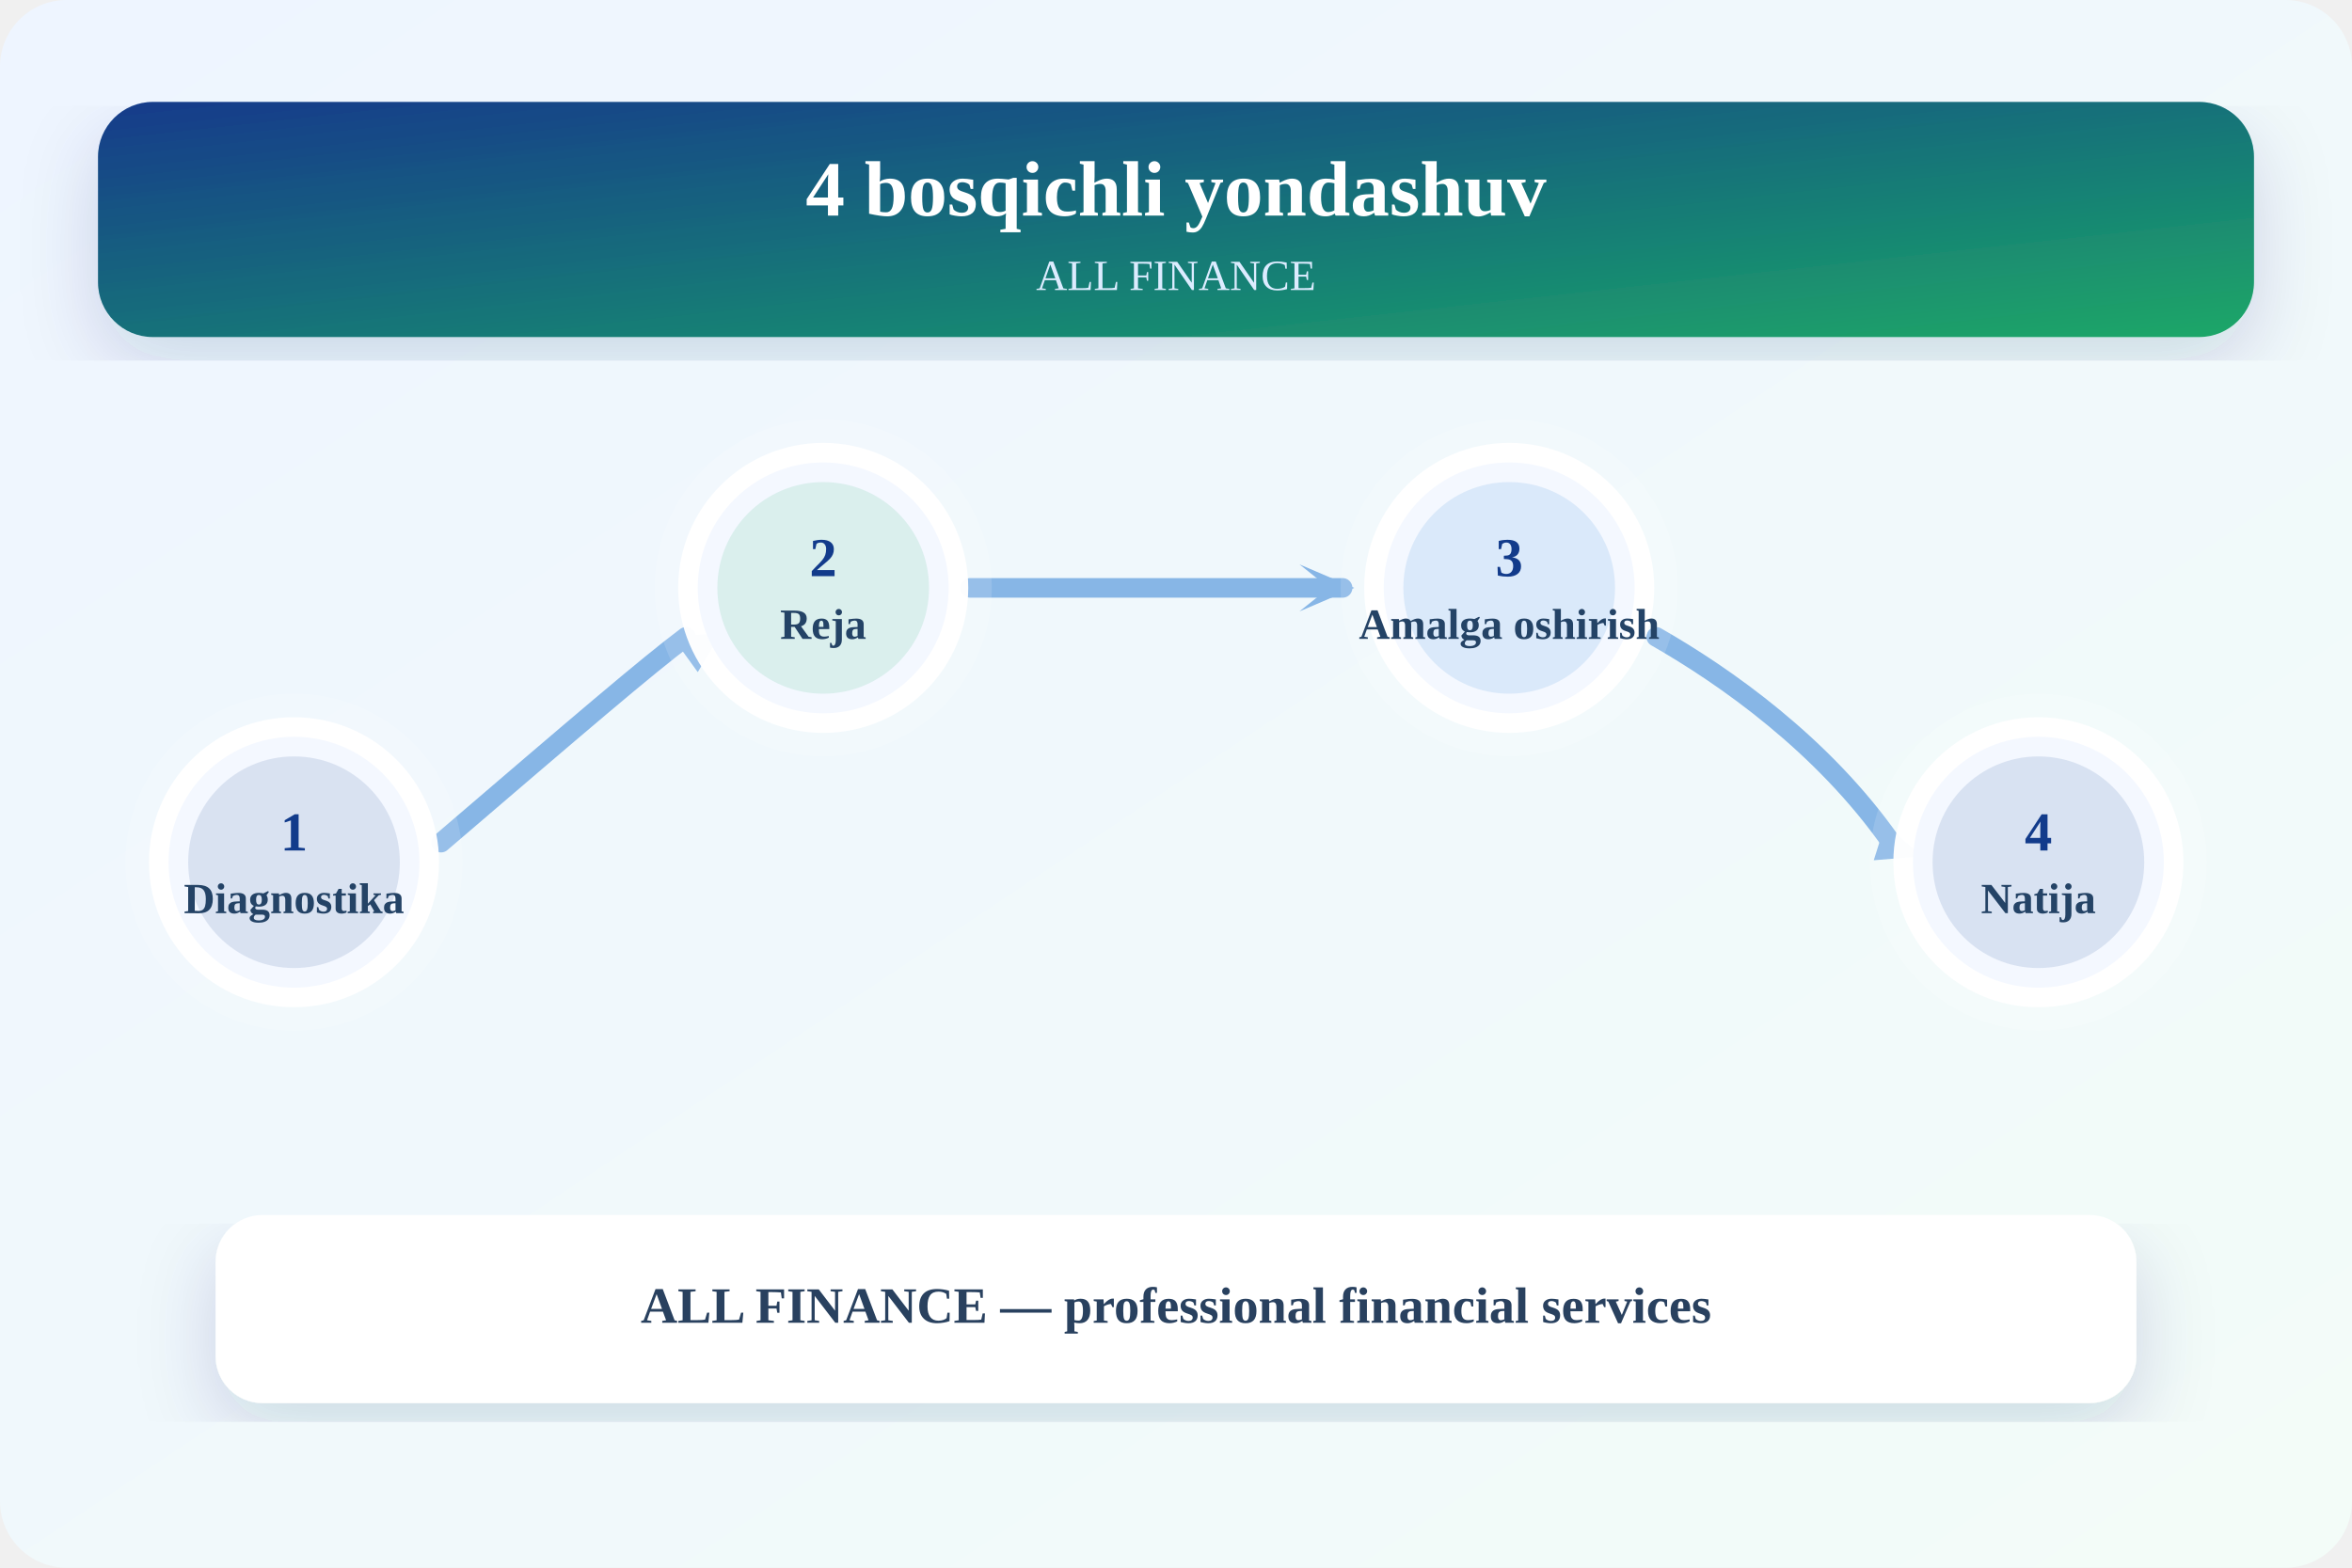
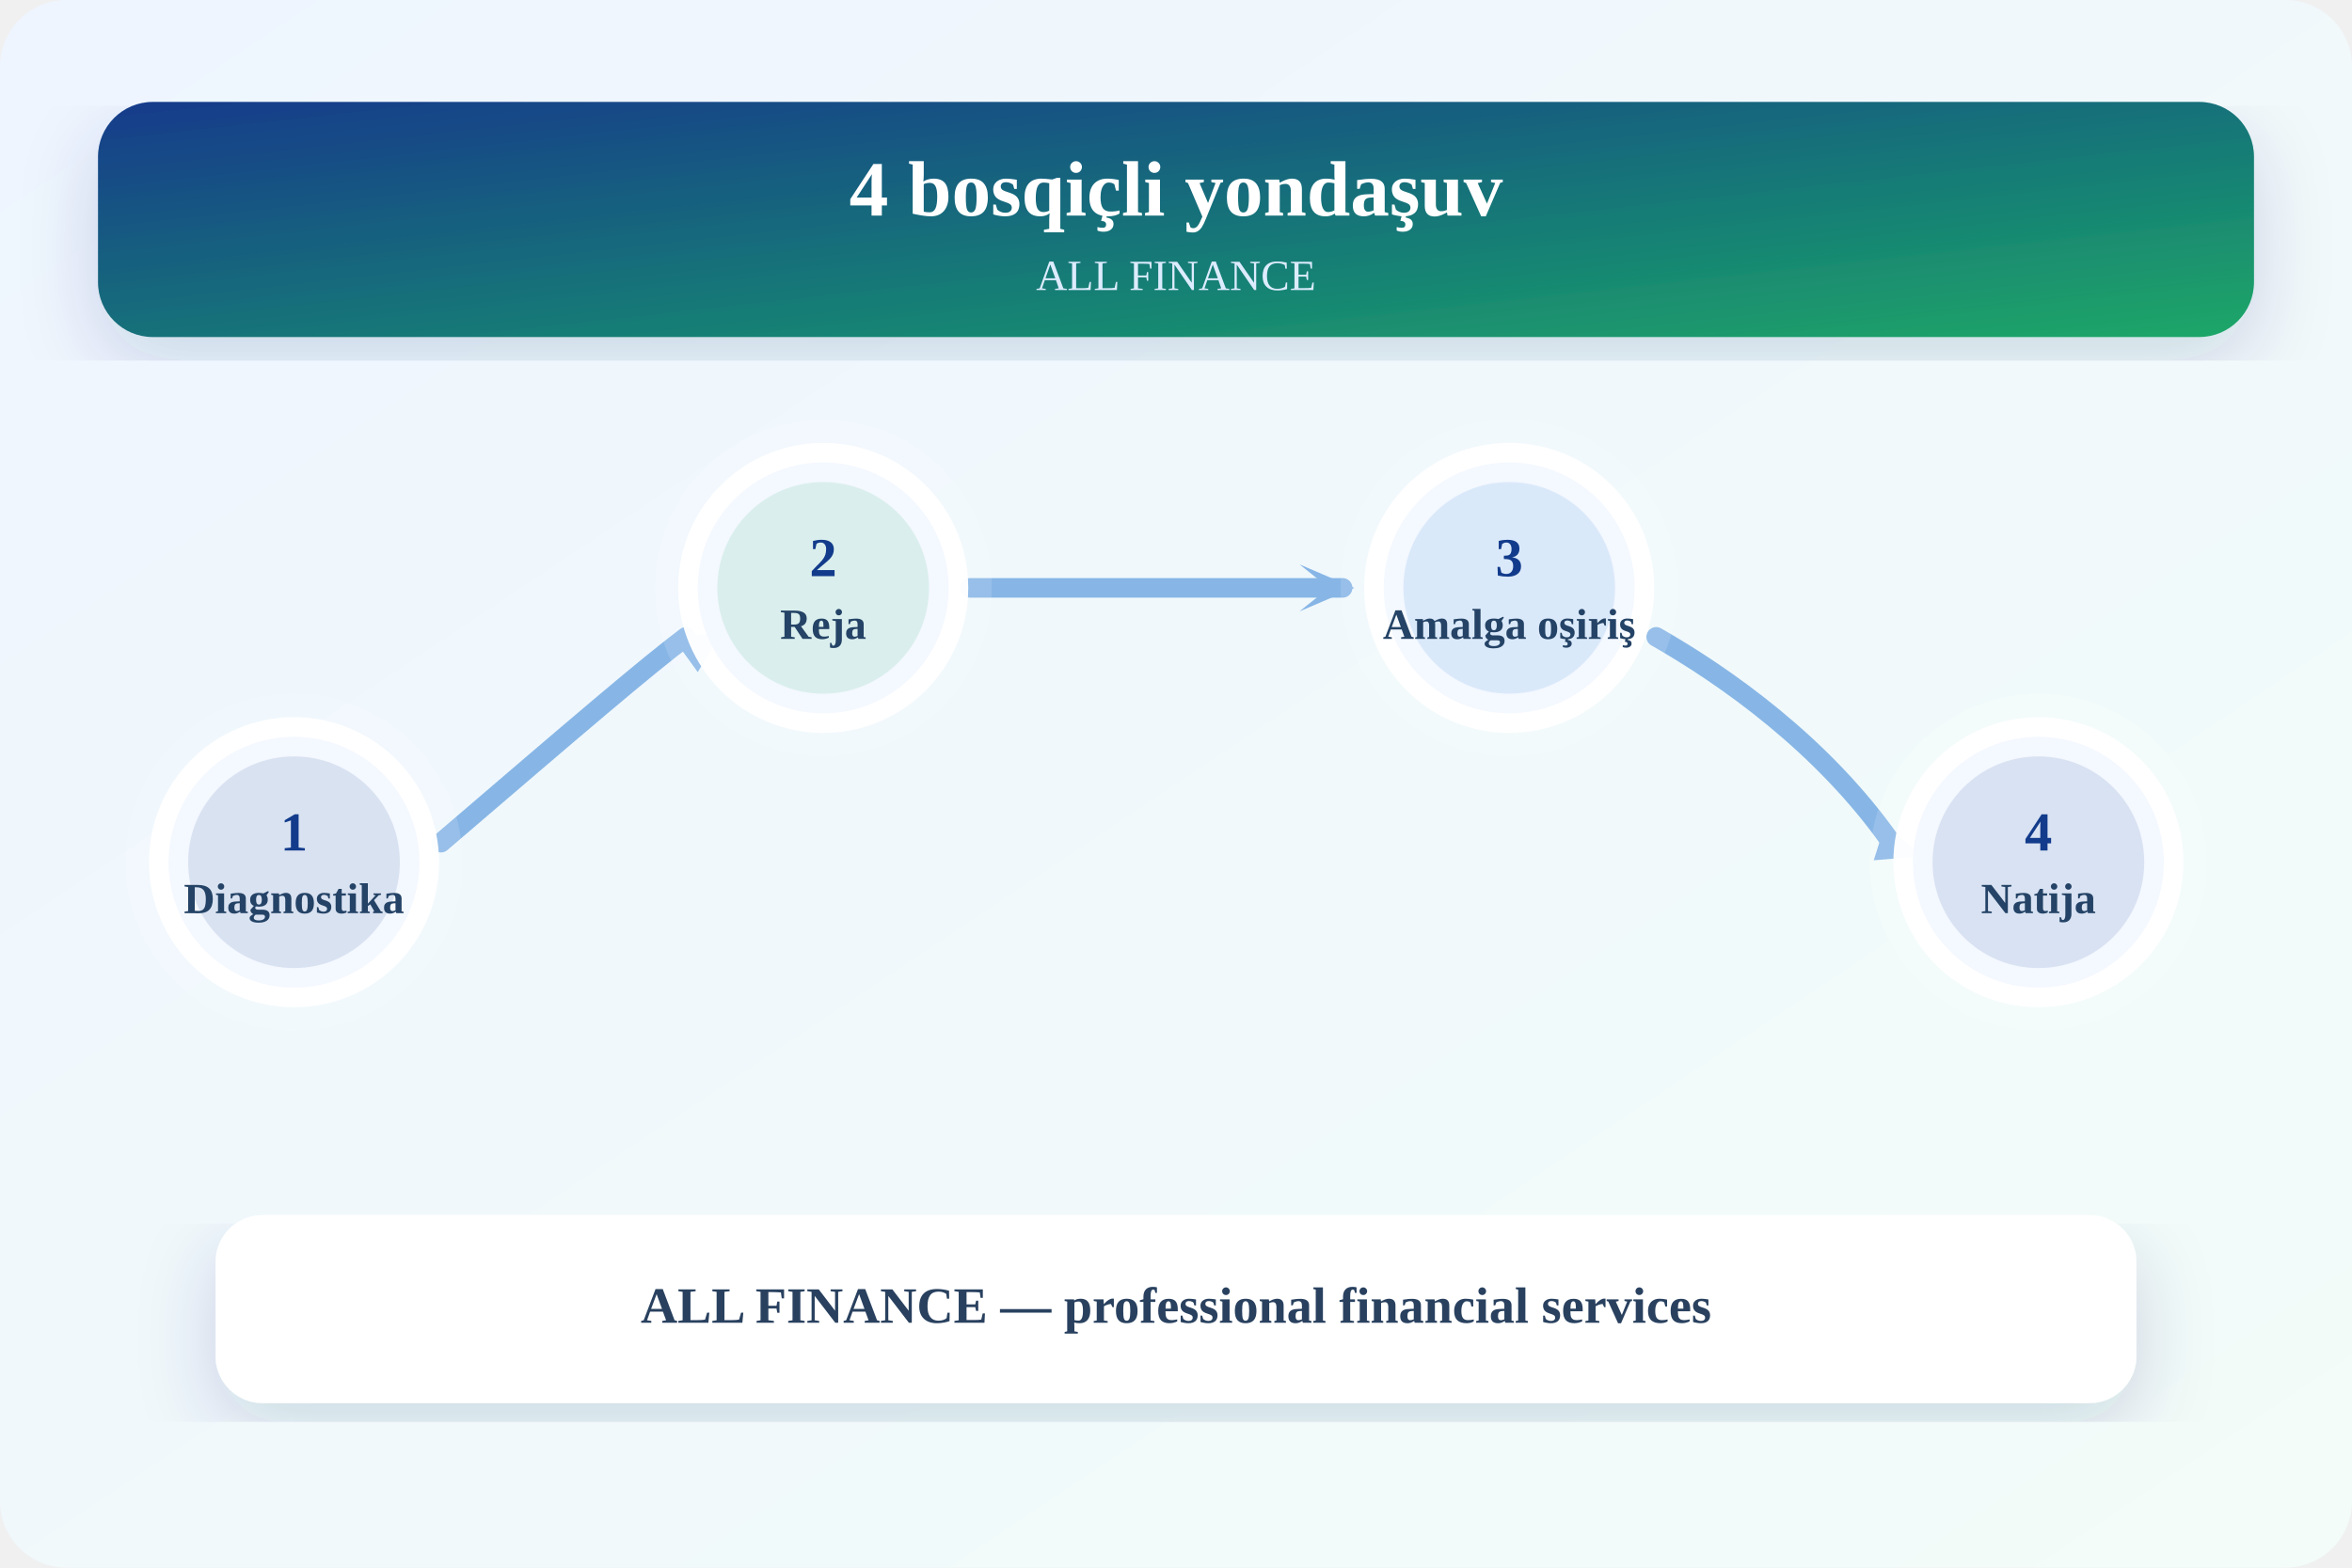
<svg xmlns="http://www.w3.org/2000/svg" width="1200" height="800" viewBox="0 0 1200 800">
  <defs>
    <linearGradient id="bg" x1="0" y1="0" x2="1" y2="1">
      <stop offset="0" stop-color="#eef5ff" />
      <stop offset="1" stop-color="#f3fcf8" />
    </linearGradient>
    <linearGradient id="card" x1="0" y1="0" x2="1" y2="1">
      <stop offset="0" stop-color="#123b8b" />
      <stop offset="1" stop-color="#1ca768" />
    </linearGradient>
    <filter id="shadow">
      <feDropShadow dx="0" dy="14" stdDeviation="20" flood-color="#0f2f6c" flood-opacity="0.16" />
    </filter>
  </defs>
  <rect width="1200" height="800" rx="34" fill="url(#bg)" />
  <rect x="50" y="52" width="1100" height="120" rx="28" fill="url(#card)" filter="url(#shadow)" />
-   <text x="600" y="110" text-anchor="middle" font-size="40" font-weight="800" fill="#fff">4 bosqichli yondashuv</text>
+   <text x="600" y="110" text-anchor="middle" font-size="40" font-weight="800" fill="#fff">4 bosqiçli yondaşuv</text>
  <text x="600" y="148" text-anchor="middle" font-size="22" fill="#dcecff">ALL FINANCE</text>
  <path d="M225 430 C295 370 330 340 350 325" fill="none" stroke="#87b6e6" stroke-width="10" stroke-linecap="round" />
  <path d="M343 325 l25 -2 -12 20" fill="#87b6e6" />
  <path d="M495 300 C590 300 610 300 685 300" fill="none" stroke="#87b6e6" stroke-width="10" stroke-linecap="round" />
  <path d="M678 300 l-15 -12 28 12 -28 12" fill="#87b6e6" />
  <path d="M845 325 C880 345 930 380 965 430" fill="none" stroke="#87b6e6" stroke-width="10" stroke-linecap="round" />
  <path d="M962 420 l18 17 -24 2" fill="#87b6e6" />
  <circle cx="150" cy="440" r="86" fill="white" opacity="0.13" />
  <circle cx="150" cy="440" r="74" fill="white" opacity="0.97" />
  <circle cx="150" cy="440" r="64" fill="#f4f8ff" />
  <circle cx="150" cy="440" r="54" fill="#123b8b" opacity="0.12" />
  <text x="150" y="434" text-anchor="middle" font-size="28" font-weight="800" fill="#123b8b">1</text>
  <text x="150" y="466" text-anchor="middle" font-size="22" font-weight="700" fill="#244366">Diagnostika</text>
  <circle cx="420" cy="300" r="86" fill="white" opacity="0.13" />
  <circle cx="420" cy="300" r="74" fill="white" opacity="0.97" />
  <circle cx="420" cy="300" r="64" fill="#f4f8ff" />
  <circle cx="420" cy="300" r="54" fill="#16a66a" opacity="0.12" />
  <text x="420" y="294" text-anchor="middle" font-size="28" font-weight="800" fill="#123b8b">2</text>
  <text x="420" y="326" text-anchor="middle" font-size="22" font-weight="700" fill="#244366">Reja</text>
  <circle cx="770" cy="300" r="86" fill="white" opacity="0.13" />
  <circle cx="770" cy="300" r="74" fill="white" opacity="0.97" />
  <circle cx="770" cy="300" r="64" fill="#f4f8ff" />
  <circle cx="770" cy="300" r="54" fill="#1b77d2" opacity="0.12" />
  <text x="770" y="294" text-anchor="middle" font-size="28" font-weight="800" fill="#123b8b">3</text>
-   <text x="770" y="326" text-anchor="middle" font-size="22" font-weight="700" fill="#244366">Amalga oshirish</text>
+   <text x="770" y="326" text-anchor="middle" font-size="22" font-weight="700" fill="#244366">Amalga oşiriş</text>
  <circle cx="1040" cy="440" r="86" fill="white" opacity="0.13" />
  <circle cx="1040" cy="440" r="74" fill="white" opacity="0.97" />
  <circle cx="1040" cy="440" r="64" fill="#f4f8ff" />
  <circle cx="1040" cy="440" r="54" fill="#0b3b8d" opacity="0.12" />
  <text x="1040" y="434" text-anchor="middle" font-size="28" font-weight="800" fill="#123b8b">4</text>
  <text x="1040" y="466" text-anchor="middle" font-size="22" font-weight="700" fill="#244366">Natija</text>
  <rect x="110" y="620" width="980" height="96" rx="24" fill="#ffffff" filter="url(#shadow)" />
  <text x="600" y="675" text-anchor="middle" font-size="26" font-weight="700" fill="#29415f">ALL FINANCE — professional financial services</text>
</svg>
